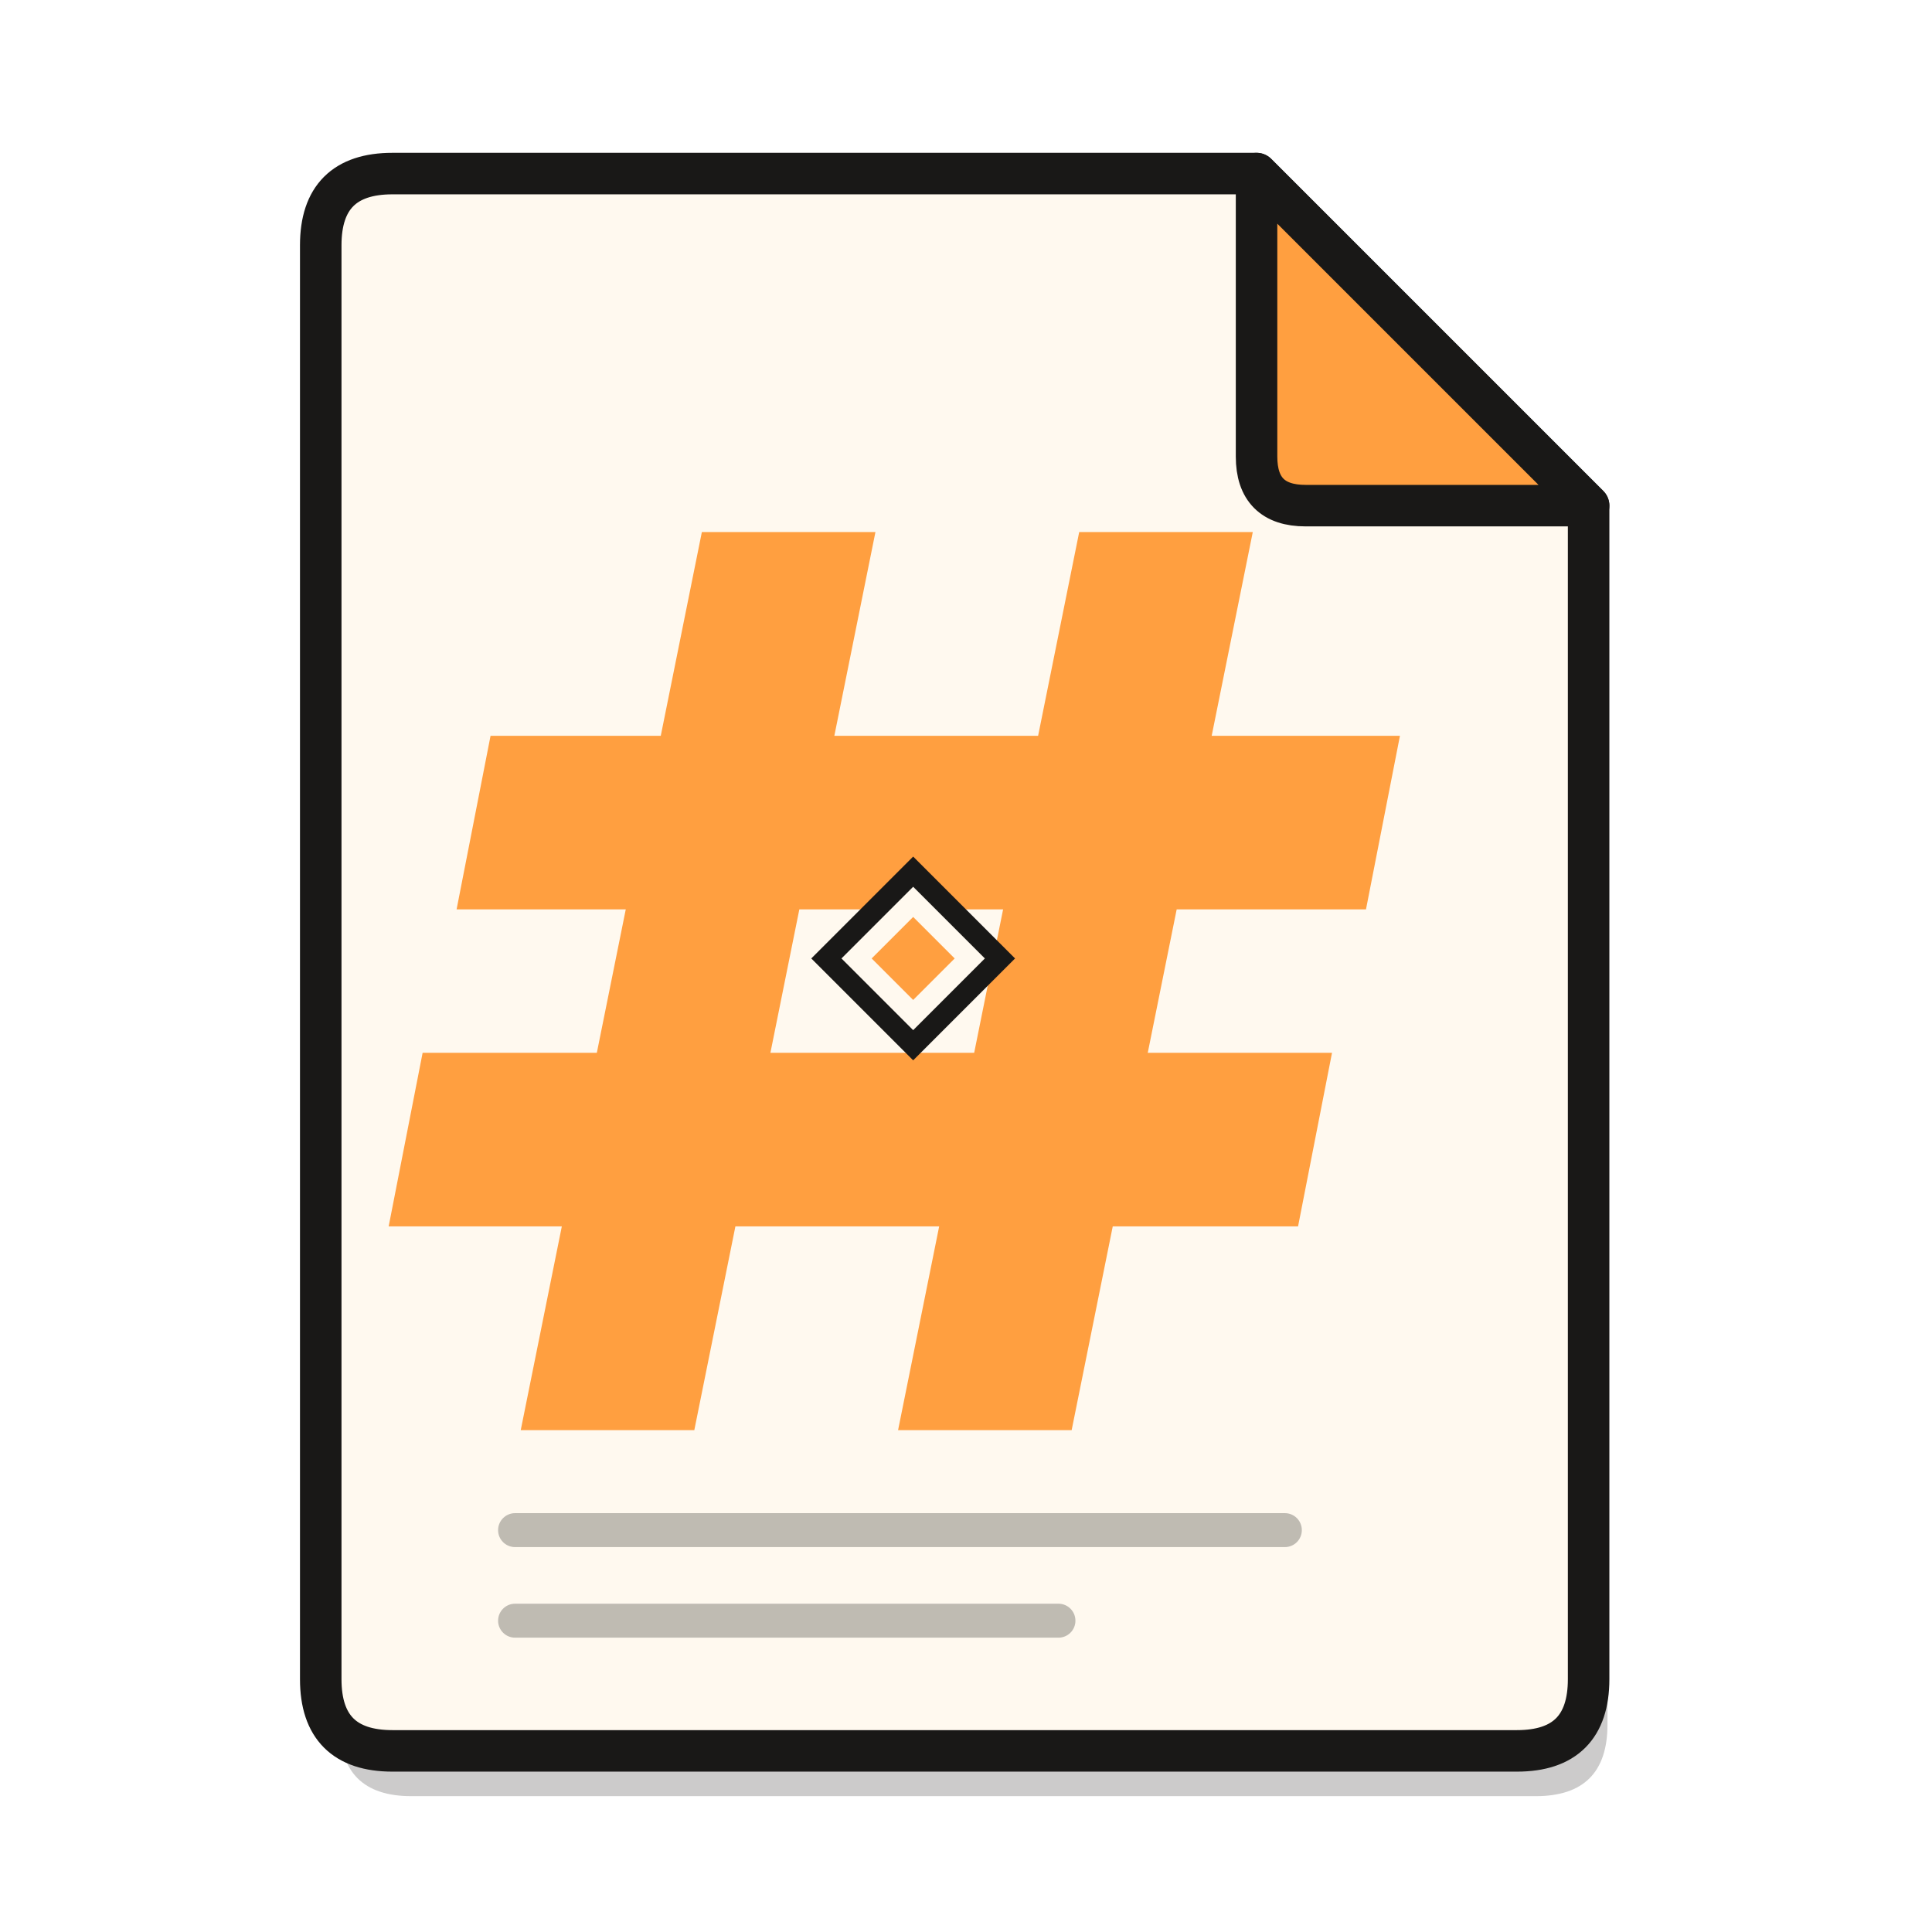
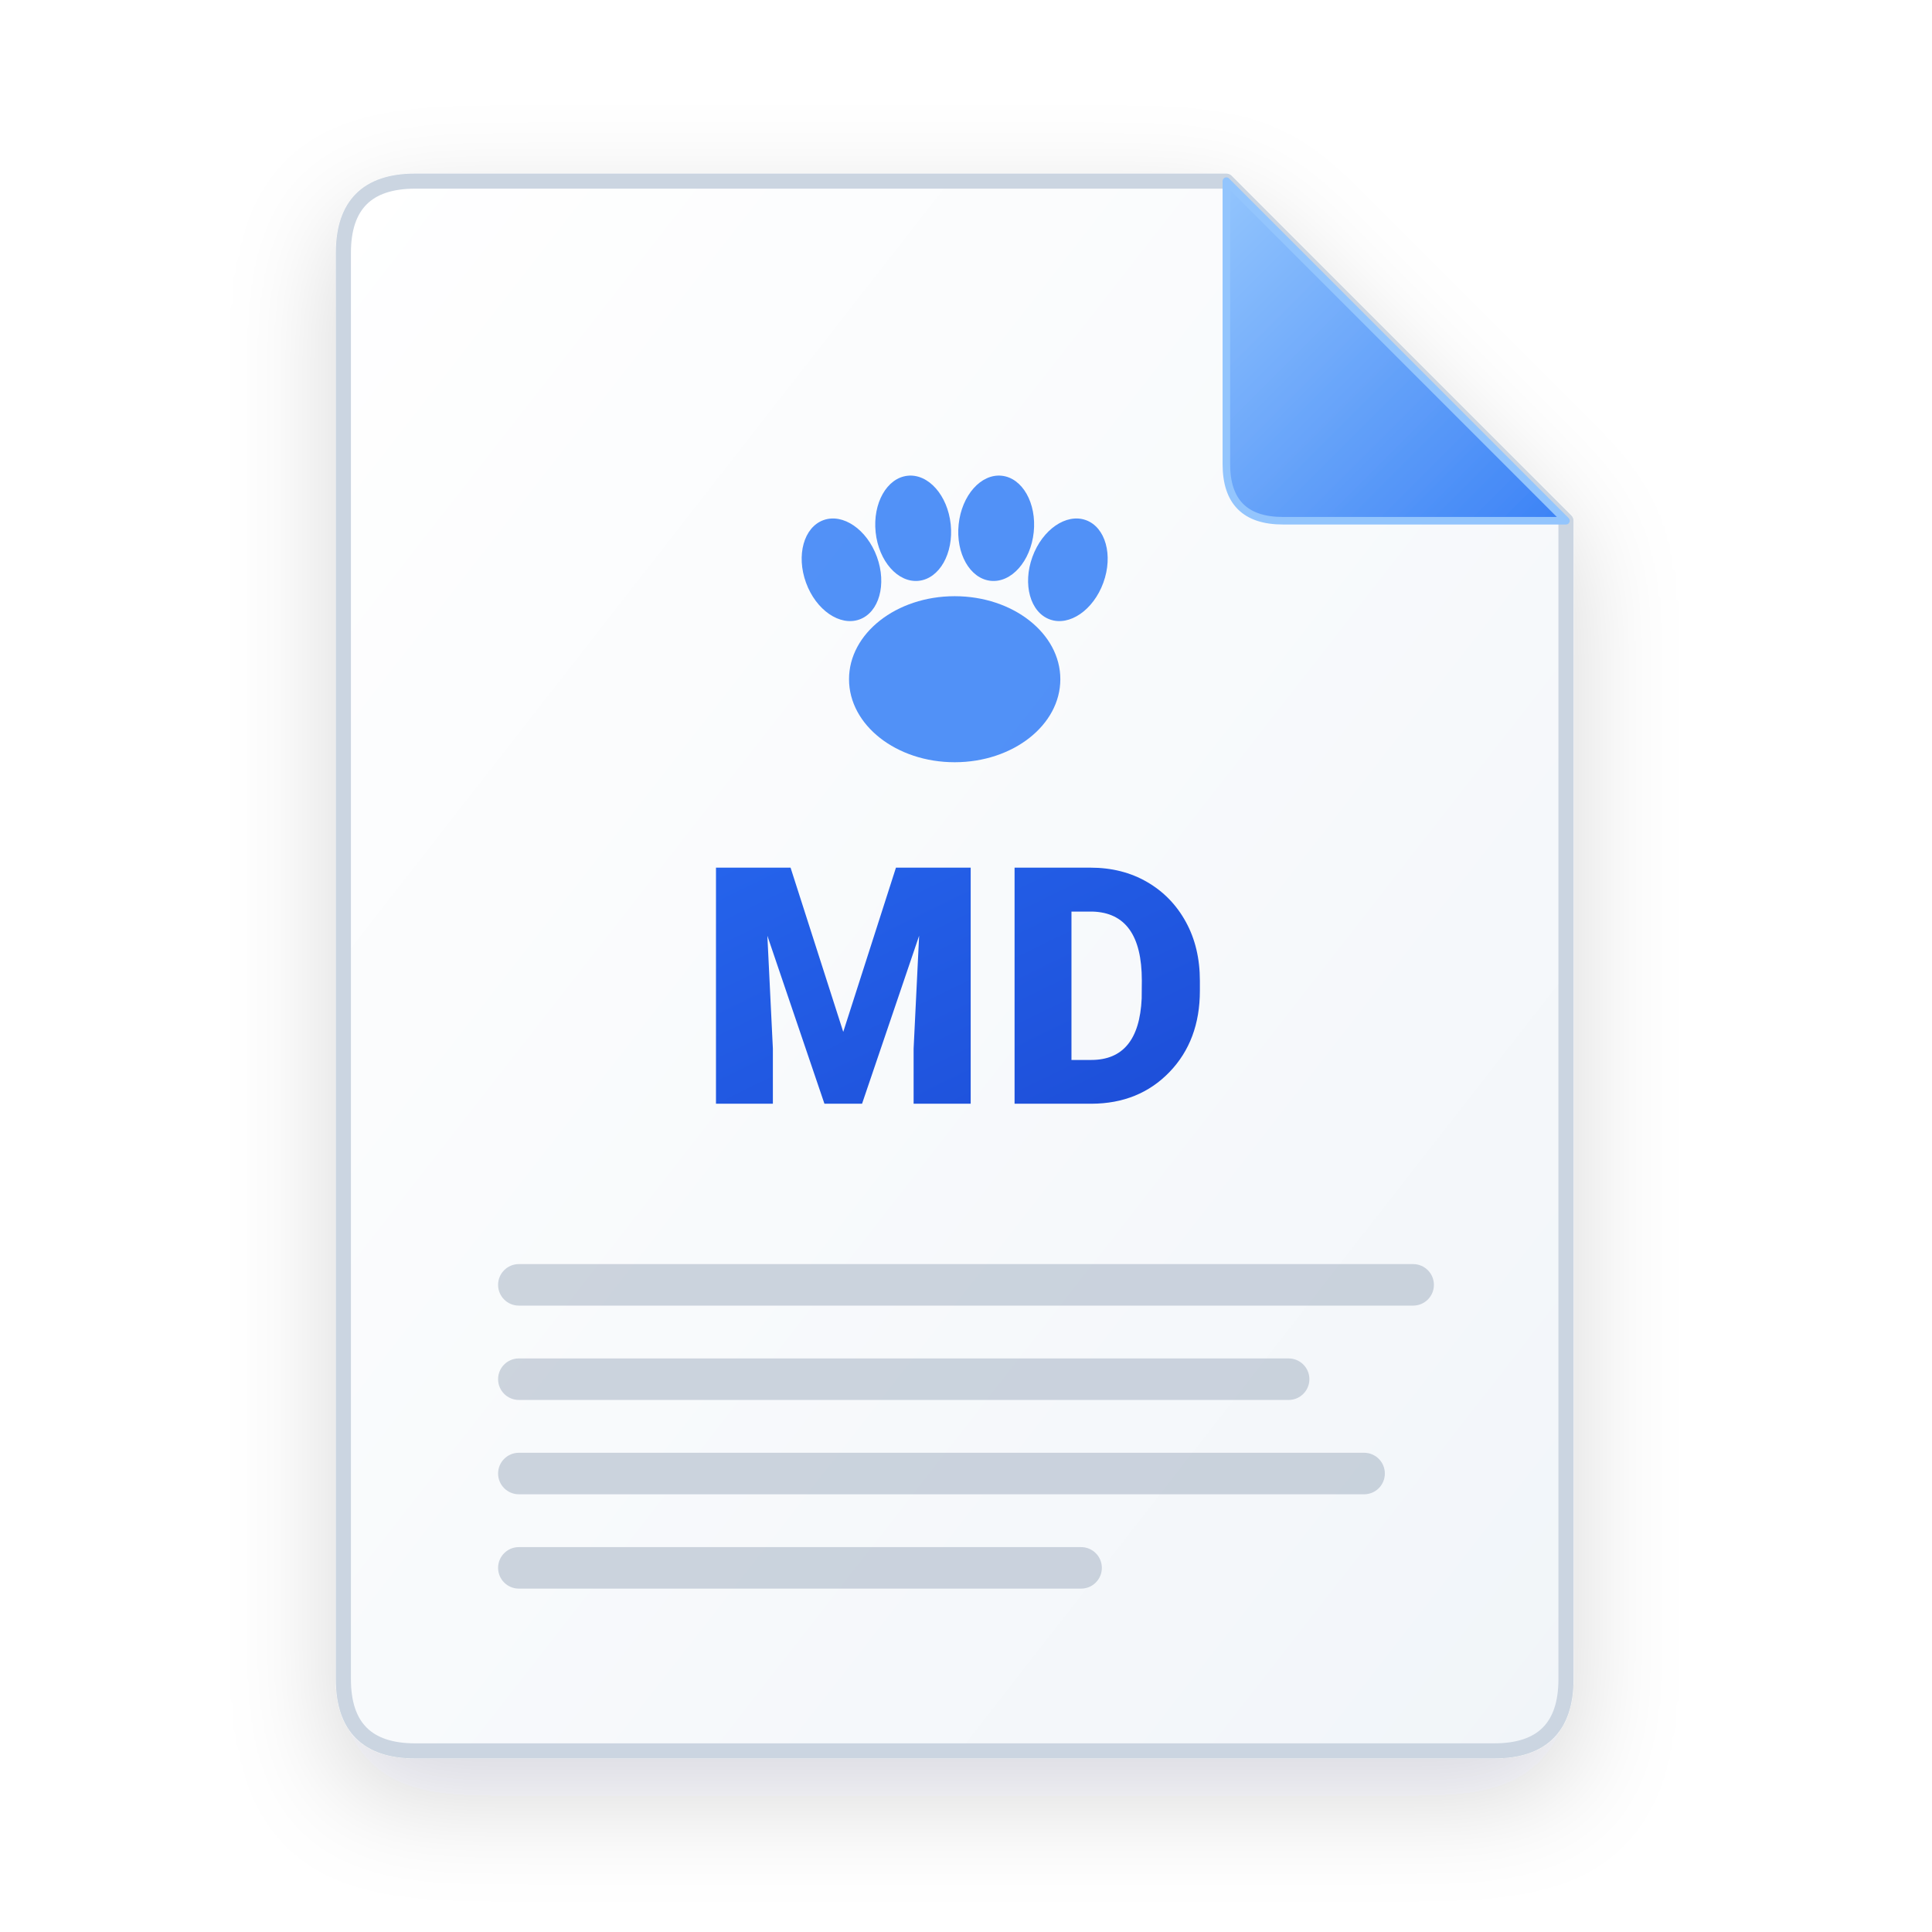
- <svg xmlns="http://www.w3.org/2000/svg" viewBox="0 0 1024 1024" role="img" aria-labelledby="title desc">
-   <path d="M218 116H676L852 292V914Q852 952 814 952H218Q180 952 180 914V154Q180 116 218 116Z" fill="#151413" opacity="0.22" />
-   <g>
-     <path d="M208 92H666L842 268V890Q842 928 804 928H208Q170 928 170 890V130Q170 92 208 92Z" fill="#FFF9EF" stroke="#191817" stroke-width="22" stroke-linejoin="round" />
-     <path d="M666 92V242Q666 268 692 268H842Z" fill="#FF9F40" stroke="#191817" stroke-width="22" stroke-linejoin="round" />
+ <svg xmlns="http://www.w3.org/2000/svg" viewBox="0 0 1024 1024" width="1024" height="1024" role="img" aria-labelledby="title desc">
+   <defs>
+     <filter id="docShadow" x="-10%" y="-10%" width="120%" height="120%">
+       <feDropShadow dx="0" dy="20" stdDeviation="28" flood-color="#0f172a" flood-opacity="0.16" />
+     </filter>
+     <linearGradient id="paperGrad" x1="0%" y1="0%" x2="100%" y2="100%">
+       <stop offset="0%" stop-color="#FFFFFF" />
+       <stop offset="100%" stop-color="#F1F5F9" />
+     </linearGradient>
+     <linearGradient id="foldGrad" x1="0%" y1="0%" x2="100%" y2="100%">
+       <stop offset="0%" stop-color="#93C5FD" />
+       <stop offset="100%" stop-color="#3B82F6" />
+     </linearGradient>
+     <linearGradient id="mdGrad" x1="0%" y1="0%" x2="100%" y2="100%">
+       <stop offset="0%" stop-color="#2563EB" />
+       <stop offset="100%" stop-color="#1D4ED8" />
+     </linearGradient>
+   </defs>
+   <g filter="url(#docShadow)">
+     <path d="M220 96 H650 L830 276 V890 Q830 928 792 928 H220 Q182 928 182 890 V134 Q182 96 220 96 Z" fill="url(#paperGrad)" stroke="#CBD5E1" stroke-width="8" stroke-linejoin="round" />
+     <path d="M650 96 V246 Q650 276 680 276 H830 Z" fill="url(#foldGrad)" stroke="#93C5FD" stroke-width="4" stroke-linejoin="round" />
  </g>
-   <g fill="#FF9F40" transform="translate(80 0)">
-     <path d="M292 282H384L288 758H196Z" />
-     <path d="M492 282H584L488 758H396Z" />
-     <path d="M180 390H662L644 482H162Z" />
-     <path d="M144 558H626L608 650H126Z" />
+   <g fill="#3B82F6" opacity="0.88" transform="translate(506, 360)">
+     <ellipse cx="0" cy="0" rx="56" ry="44" />
+     <ellipse cx="-60" cy="-58" rx="20" ry="28" transform="rotate(-20 -60 -58)" />
+     <ellipse cx="-22" cy="-80" rx="20" ry="28" transform="rotate(-6 -22 -80)" />
+     <ellipse cx="22" cy="-80" rx="20" ry="28" transform="rotate(6 22 -80)" />
+     <ellipse cx="60" cy="-58" rx="20" ry="28" transform="rotate(20 60 -58)" />
  </g>
-   <g transform="translate(80 0)">
-     <path d="M404 454 458 508 404 562 350 508Z" fill="#191817" />
-     <path d="M404 470 442 508 404 546 366 508Z" fill="#FFF9EF" />
-     <path d="M404 486 426 508 404 530 382 508Z" fill="#FF9F40" />
-   </g>
-   <g fill="#191817" opacity="0.28">
-     <rect x="264" y="802" width="426" height="18" rx="9" />
-     <rect x="264" y="850" width="306" height="18" rx="9" />
+   <text x="506" y="585" font-family="system-ui, -apple-system, Segoe UI, Roboto, Helvetica, Arial, sans-serif" font-size="176" font-weight="900" letter-spacing="4" fill="url(#mdGrad)" text-anchor="middle">MD</text>
+   <g fill="#94A3B8" opacity="0.45">
+     <rect x="264" y="670" width="496" height="22" rx="11" />
+     <rect x="264" y="720" width="430" height="22" rx="11" />
+     <rect x="264" y="770" width="470" height="22" rx="11" />
+     <rect x="264" y="820" width="320" height="22" rx="11" />
  </g>
</svg>
